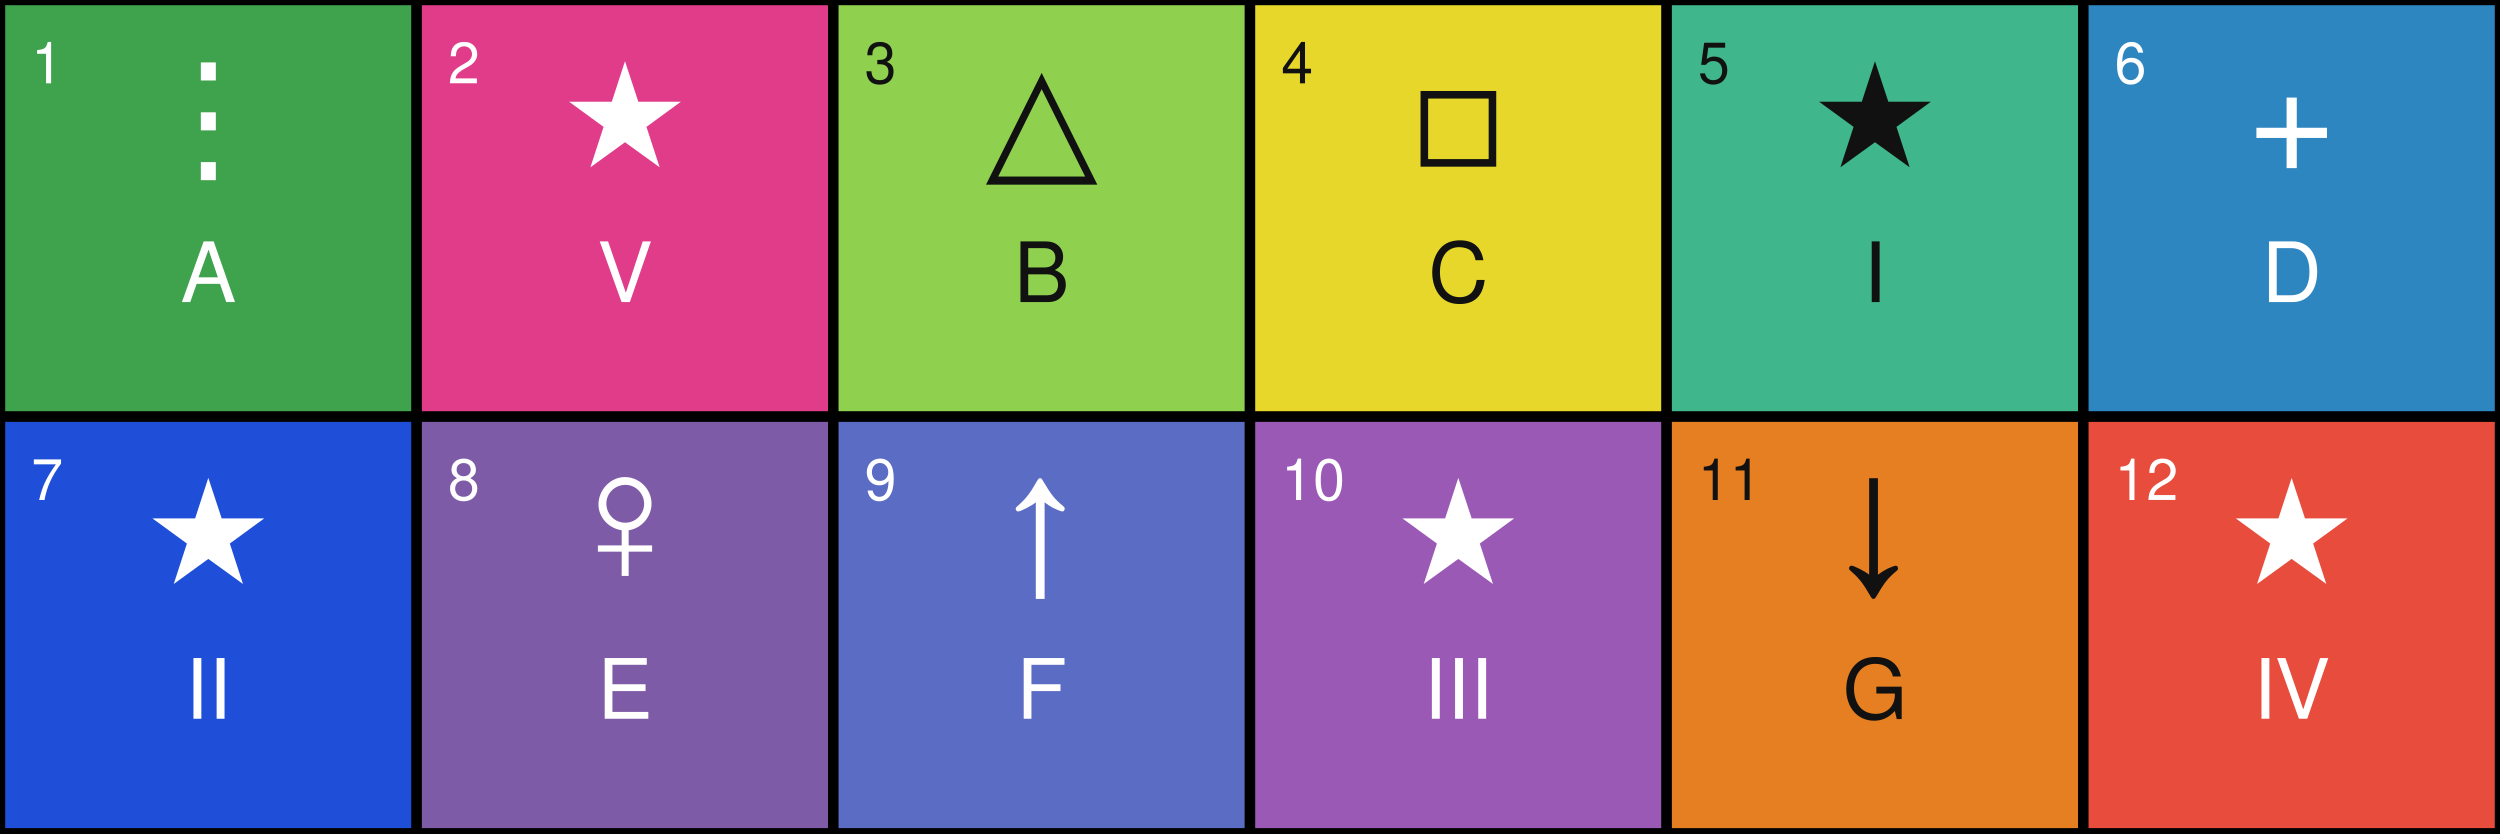
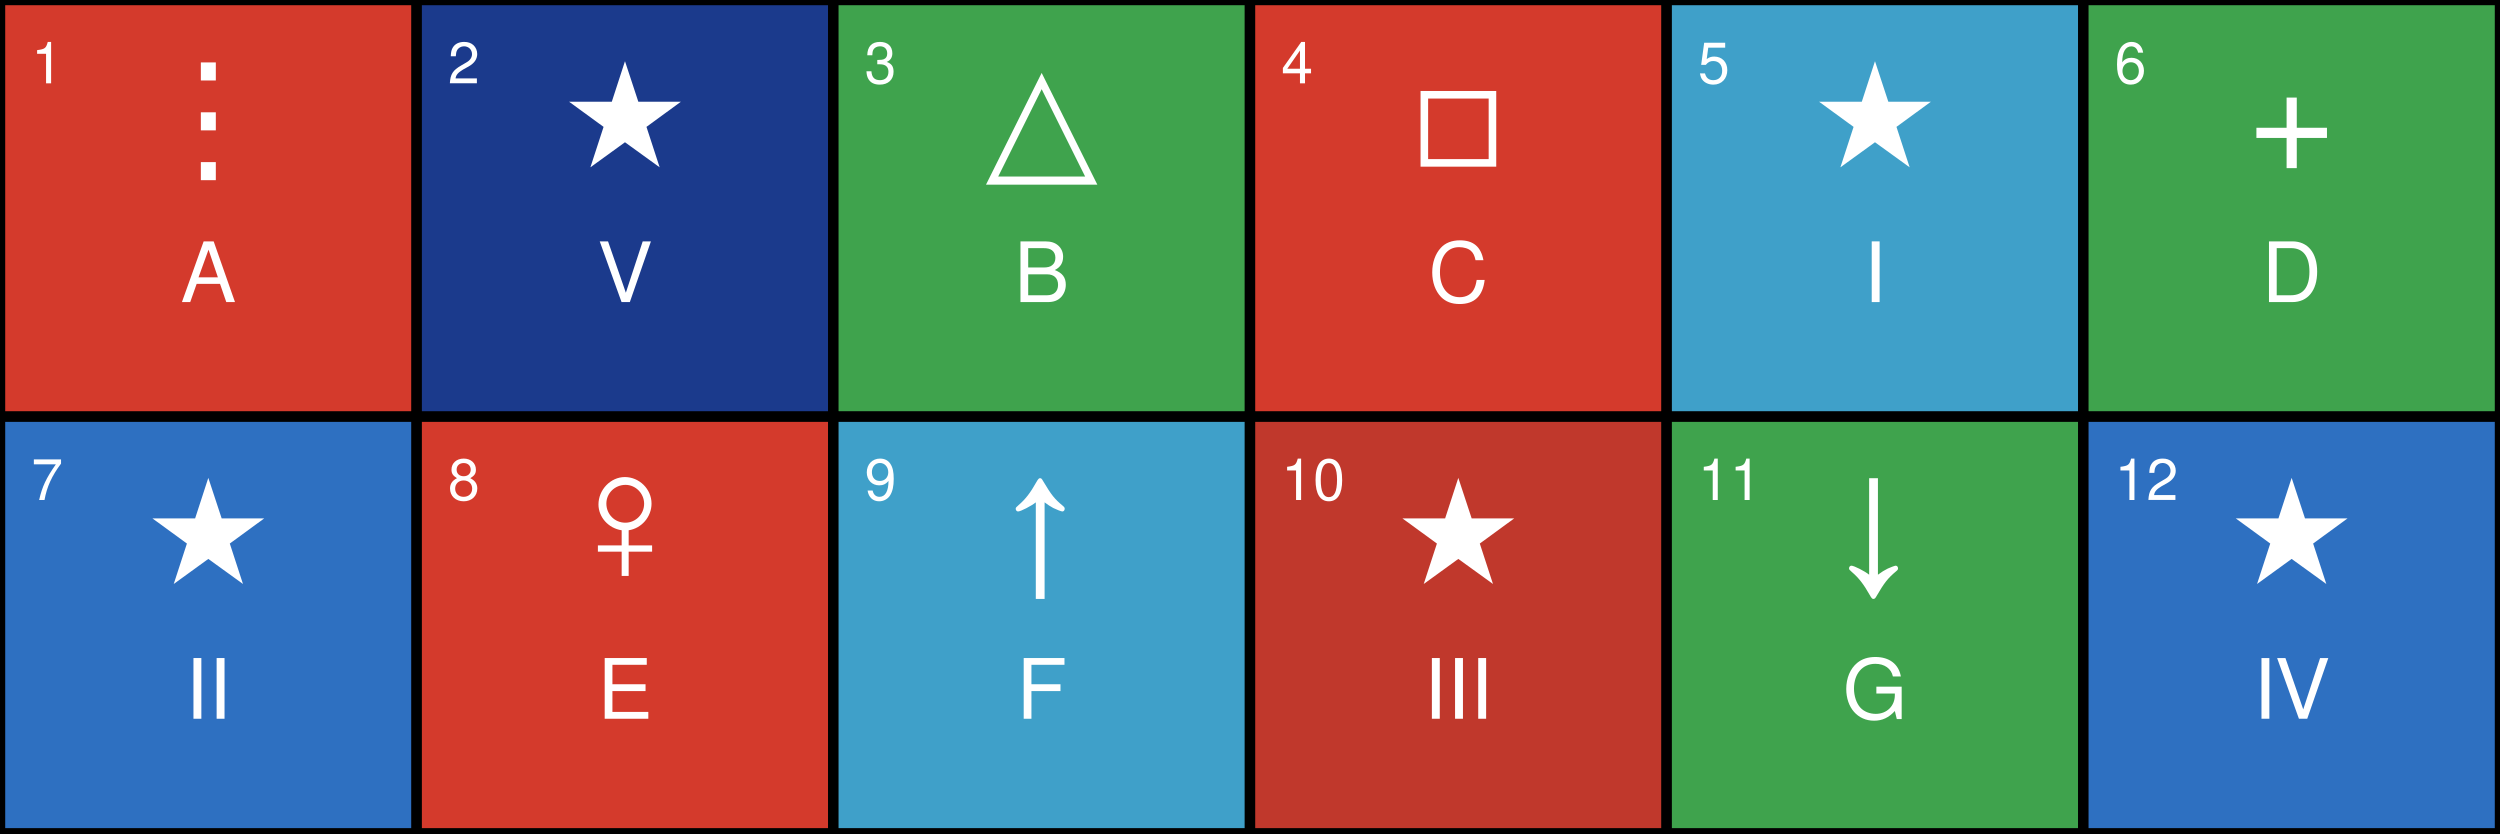
<svg xmlns="http://www.w3.org/2000/svg" width="480" height="160" viewBox="0 0 480 160">
  <rect width="480" height="160" fill="#fff" />
-   <rect x="0" y="0" width="80" height="80" fill="#3FA34D" stroke="#000" stroke-width="2" />
+   <rect x="0" y="0" width="80" height="80" fill="#D43A2C" stroke="#000" stroke-width="2" />
  <text x="40" y="32" fill="#fff" font-size="28" text-anchor="middle" font-family="Helvetica,Arial,sans-serif">⋮</text>
  <text x="40" y="58" fill="#fff" font-size="16" text-anchor="middle" font-family="Helvetica,Arial,sans-serif">A</text>
  <text x="6" y="16" fill="#fff" font-size="11" font-family="Helvetica,Arial,sans-serif">1</text>
-   <rect x="80" y="0" width="80" height="80" fill="#E03C8A" stroke="#000" stroke-width="2" />
+   <rect x="80" y="0" width="80" height="80" fill="#1B3A8C" stroke="#000" stroke-width="2" />
  <text x="120" y="32" fill="#fff" font-size="28" text-anchor="middle" font-family="Helvetica,Arial,sans-serif">★</text>
  <text x="120" y="58" fill="#fff" font-size="16" text-anchor="middle" font-family="Helvetica,Arial,sans-serif">V</text>
  <text x="86" y="16" fill="#fff" font-size="11" font-family="Helvetica,Arial,sans-serif">2</text>
-   <rect x="160" y="0" width="80" height="80" fill="#8FD14F" stroke="#000" stroke-width="2" />
-   <text x="200" y="32" fill="#111" font-size="28" text-anchor="middle" font-family="Helvetica,Arial,sans-serif">△</text>
-   <text x="200" y="58" fill="#111" font-size="16" text-anchor="middle" font-family="Helvetica,Arial,sans-serif">B</text>
-   <text x="166" y="16" fill="#111" font-size="11" font-family="Helvetica,Arial,sans-serif">3</text>
-   <rect x="240" y="0" width="80" height="80" fill="#E6D72A" stroke="#000" stroke-width="2" />
-   <text x="280" y="32" fill="#111" font-size="28" text-anchor="middle" font-family="Helvetica,Arial,sans-serif">□</text>
-   <text x="280" y="58" fill="#111" font-size="16" text-anchor="middle" font-family="Helvetica,Arial,sans-serif">C</text>
-   <text x="246" y="16" fill="#111" font-size="11" font-family="Helvetica,Arial,sans-serif">4</text>
-   <rect x="320" y="0" width="80" height="80" fill="#3FB68B" stroke="#000" stroke-width="2" />
-   <text x="360" y="32" fill="#111" font-size="28" text-anchor="middle" font-family="Helvetica,Arial,sans-serif">★</text>
-   <text x="360" y="58" fill="#111" font-size="16" text-anchor="middle" font-family="Helvetica,Arial,sans-serif">I</text>
-   <text x="326" y="16" fill="#111" font-size="11" font-family="Helvetica,Arial,sans-serif">5</text>
-   <rect x="400" y="0" width="80" height="80" fill="#2E86C1" stroke="#000" stroke-width="2" />
+   <rect x="160" y="0" width="80" height="80" fill="#3FA34D" stroke="#000" stroke-width="2" />
+   <text x="200" y="32" fill="#fff" font-size="28" text-anchor="middle" font-family="Helvetica,Arial,sans-serif">△</text>
+   <text x="200" y="58" fill="#fff" font-size="16" text-anchor="middle" font-family="Helvetica,Arial,sans-serif">B</text>
+   <text x="166" y="16" fill="#fff" font-size="11" font-family="Helvetica,Arial,sans-serif">3</text>
+   <rect x="240" y="0" width="80" height="80" fill="#D43A2C" stroke="#000" stroke-width="2" />
+   <text x="280" y="32" fill="#fff" font-size="28" text-anchor="middle" font-family="Helvetica,Arial,sans-serif">□</text>
+   <text x="280" y="58" fill="#fff" font-size="16" text-anchor="middle" font-family="Helvetica,Arial,sans-serif">C</text>
+   <text x="246" y="16" fill="#fff" font-size="11" font-family="Helvetica,Arial,sans-serif">4</text>
+   <rect x="320" y="0" width="80" height="80" fill="#3FA0C9" stroke="#000" stroke-width="2" />
+   <text x="360" y="32" fill="#fff" font-size="28" text-anchor="middle" font-family="Helvetica,Arial,sans-serif">★</text>
+   <text x="360" y="58" fill="#fff" font-size="16" text-anchor="middle" font-family="Helvetica,Arial,sans-serif">I</text>
+   <text x="326" y="16" fill="#fff" font-size="11" font-family="Helvetica,Arial,sans-serif">5</text>
+   <rect x="400" y="0" width="80" height="80" fill="#3FA34D" stroke="#000" stroke-width="2" />
  <text x="440" y="32" fill="#fff" font-size="28" text-anchor="middle" font-family="Helvetica,Arial,sans-serif">+</text>
  <text x="440" y="58" fill="#fff" font-size="16" text-anchor="middle" font-family="Helvetica,Arial,sans-serif">D</text>
  <text x="406" y="16" fill="#fff" font-size="11" font-family="Helvetica,Arial,sans-serif">6</text>
-   <rect x="0" y="80" width="80" height="80" fill="#1F4FD8" stroke="#000" stroke-width="2" />
+   <rect x="0" y="80" width="80" height="80" fill="#2E70C1" stroke="#000" stroke-width="2" />
  <text x="40" y="112" fill="#fff" font-size="28" text-anchor="middle" font-family="Helvetica,Arial,sans-serif">★</text>
  <text x="40" y="138" fill="#fff" font-size="16" text-anchor="middle" font-family="Helvetica,Arial,sans-serif">II</text>
  <text x="6" y="96" fill="#fff" font-size="11" font-family="Helvetica,Arial,sans-serif">7</text>
-   <rect x="80" y="80" width="80" height="80" fill="#7D5BA6" stroke="#000" stroke-width="2" />
+   <rect x="80" y="80" width="80" height="80" fill="#D43A2C" stroke="#000" stroke-width="2" />
  <text x="120" y="112" fill="#fff" font-size="28" text-anchor="middle" font-family="Helvetica,Arial,sans-serif">♀</text>
  <text x="120" y="138" fill="#fff" font-size="16" text-anchor="middle" font-family="Helvetica,Arial,sans-serif">E</text>
  <text x="86" y="96" fill="#fff" font-size="11" font-family="Helvetica,Arial,sans-serif">8</text>
-   <rect x="160" y="80" width="80" height="80" fill="#5B6CC4" stroke="#000" stroke-width="2" />
+   <rect x="160" y="80" width="80" height="80" fill="#3FA0C9" stroke="#000" stroke-width="2" />
  <text x="200" y="112" fill="#fff" font-size="28" text-anchor="middle" font-family="Helvetica,Arial,sans-serif">↑</text>
  <text x="200" y="138" fill="#fff" font-size="16" text-anchor="middle" font-family="Helvetica,Arial,sans-serif">F</text>
  <text x="166" y="96" fill="#fff" font-size="11" font-family="Helvetica,Arial,sans-serif">9</text>
-   <rect x="240" y="80" width="80" height="80" fill="#9B59B6" stroke="#000" stroke-width="2" />
+   <rect x="240" y="80" width="80" height="80" fill="#C0382C" stroke="#000" stroke-width="2" />
  <text x="280" y="112" fill="#fff" font-size="28" text-anchor="middle" font-family="Helvetica,Arial,sans-serif">★</text>
  <text x="280" y="138" fill="#fff" font-size="16" text-anchor="middle" font-family="Helvetica,Arial,sans-serif">III</text>
  <text x="246" y="96" fill="#fff" font-size="11" font-family="Helvetica,Arial,sans-serif">10</text>
-   <rect x="320" y="80" width="80" height="80" fill="#E67E22" stroke="#000" stroke-width="2" />
-   <text x="360" y="112" fill="#111" font-size="28" text-anchor="middle" font-family="Helvetica,Arial,sans-serif">↓</text>
-   <text x="360" y="138" fill="#111" font-size="16" text-anchor="middle" font-family="Helvetica,Arial,sans-serif">G</text>
-   <text x="326" y="96" fill="#111" font-size="11" font-family="Helvetica,Arial,sans-serif">11</text>
-   <rect x="400" y="80" width="80" height="80" fill="#E74C3C" stroke="#000" stroke-width="2" />
+   <rect x="320" y="80" width="80" height="80" fill="#3FA34D" stroke="#000" stroke-width="2" />
+   <text x="360" y="112" fill="#fff" font-size="28" text-anchor="middle" font-family="Helvetica,Arial,sans-serif">↓</text>
+   <text x="360" y="138" fill="#fff" font-size="16" text-anchor="middle" font-family="Helvetica,Arial,sans-serif">G</text>
+   <text x="326" y="96" fill="#fff" font-size="11" font-family="Helvetica,Arial,sans-serif">11</text>
+   <rect x="400" y="80" width="80" height="80" fill="#2E70C1" stroke="#000" stroke-width="2" />
  <text x="440" y="112" fill="#fff" font-size="28" text-anchor="middle" font-family="Helvetica,Arial,sans-serif">★</text>
  <text x="440" y="138" fill="#fff" font-size="16" text-anchor="middle" font-family="Helvetica,Arial,sans-serif">IV</text>
  <text x="406" y="96" fill="#fff" font-size="11" font-family="Helvetica,Arial,sans-serif">12</text>
</svg>
